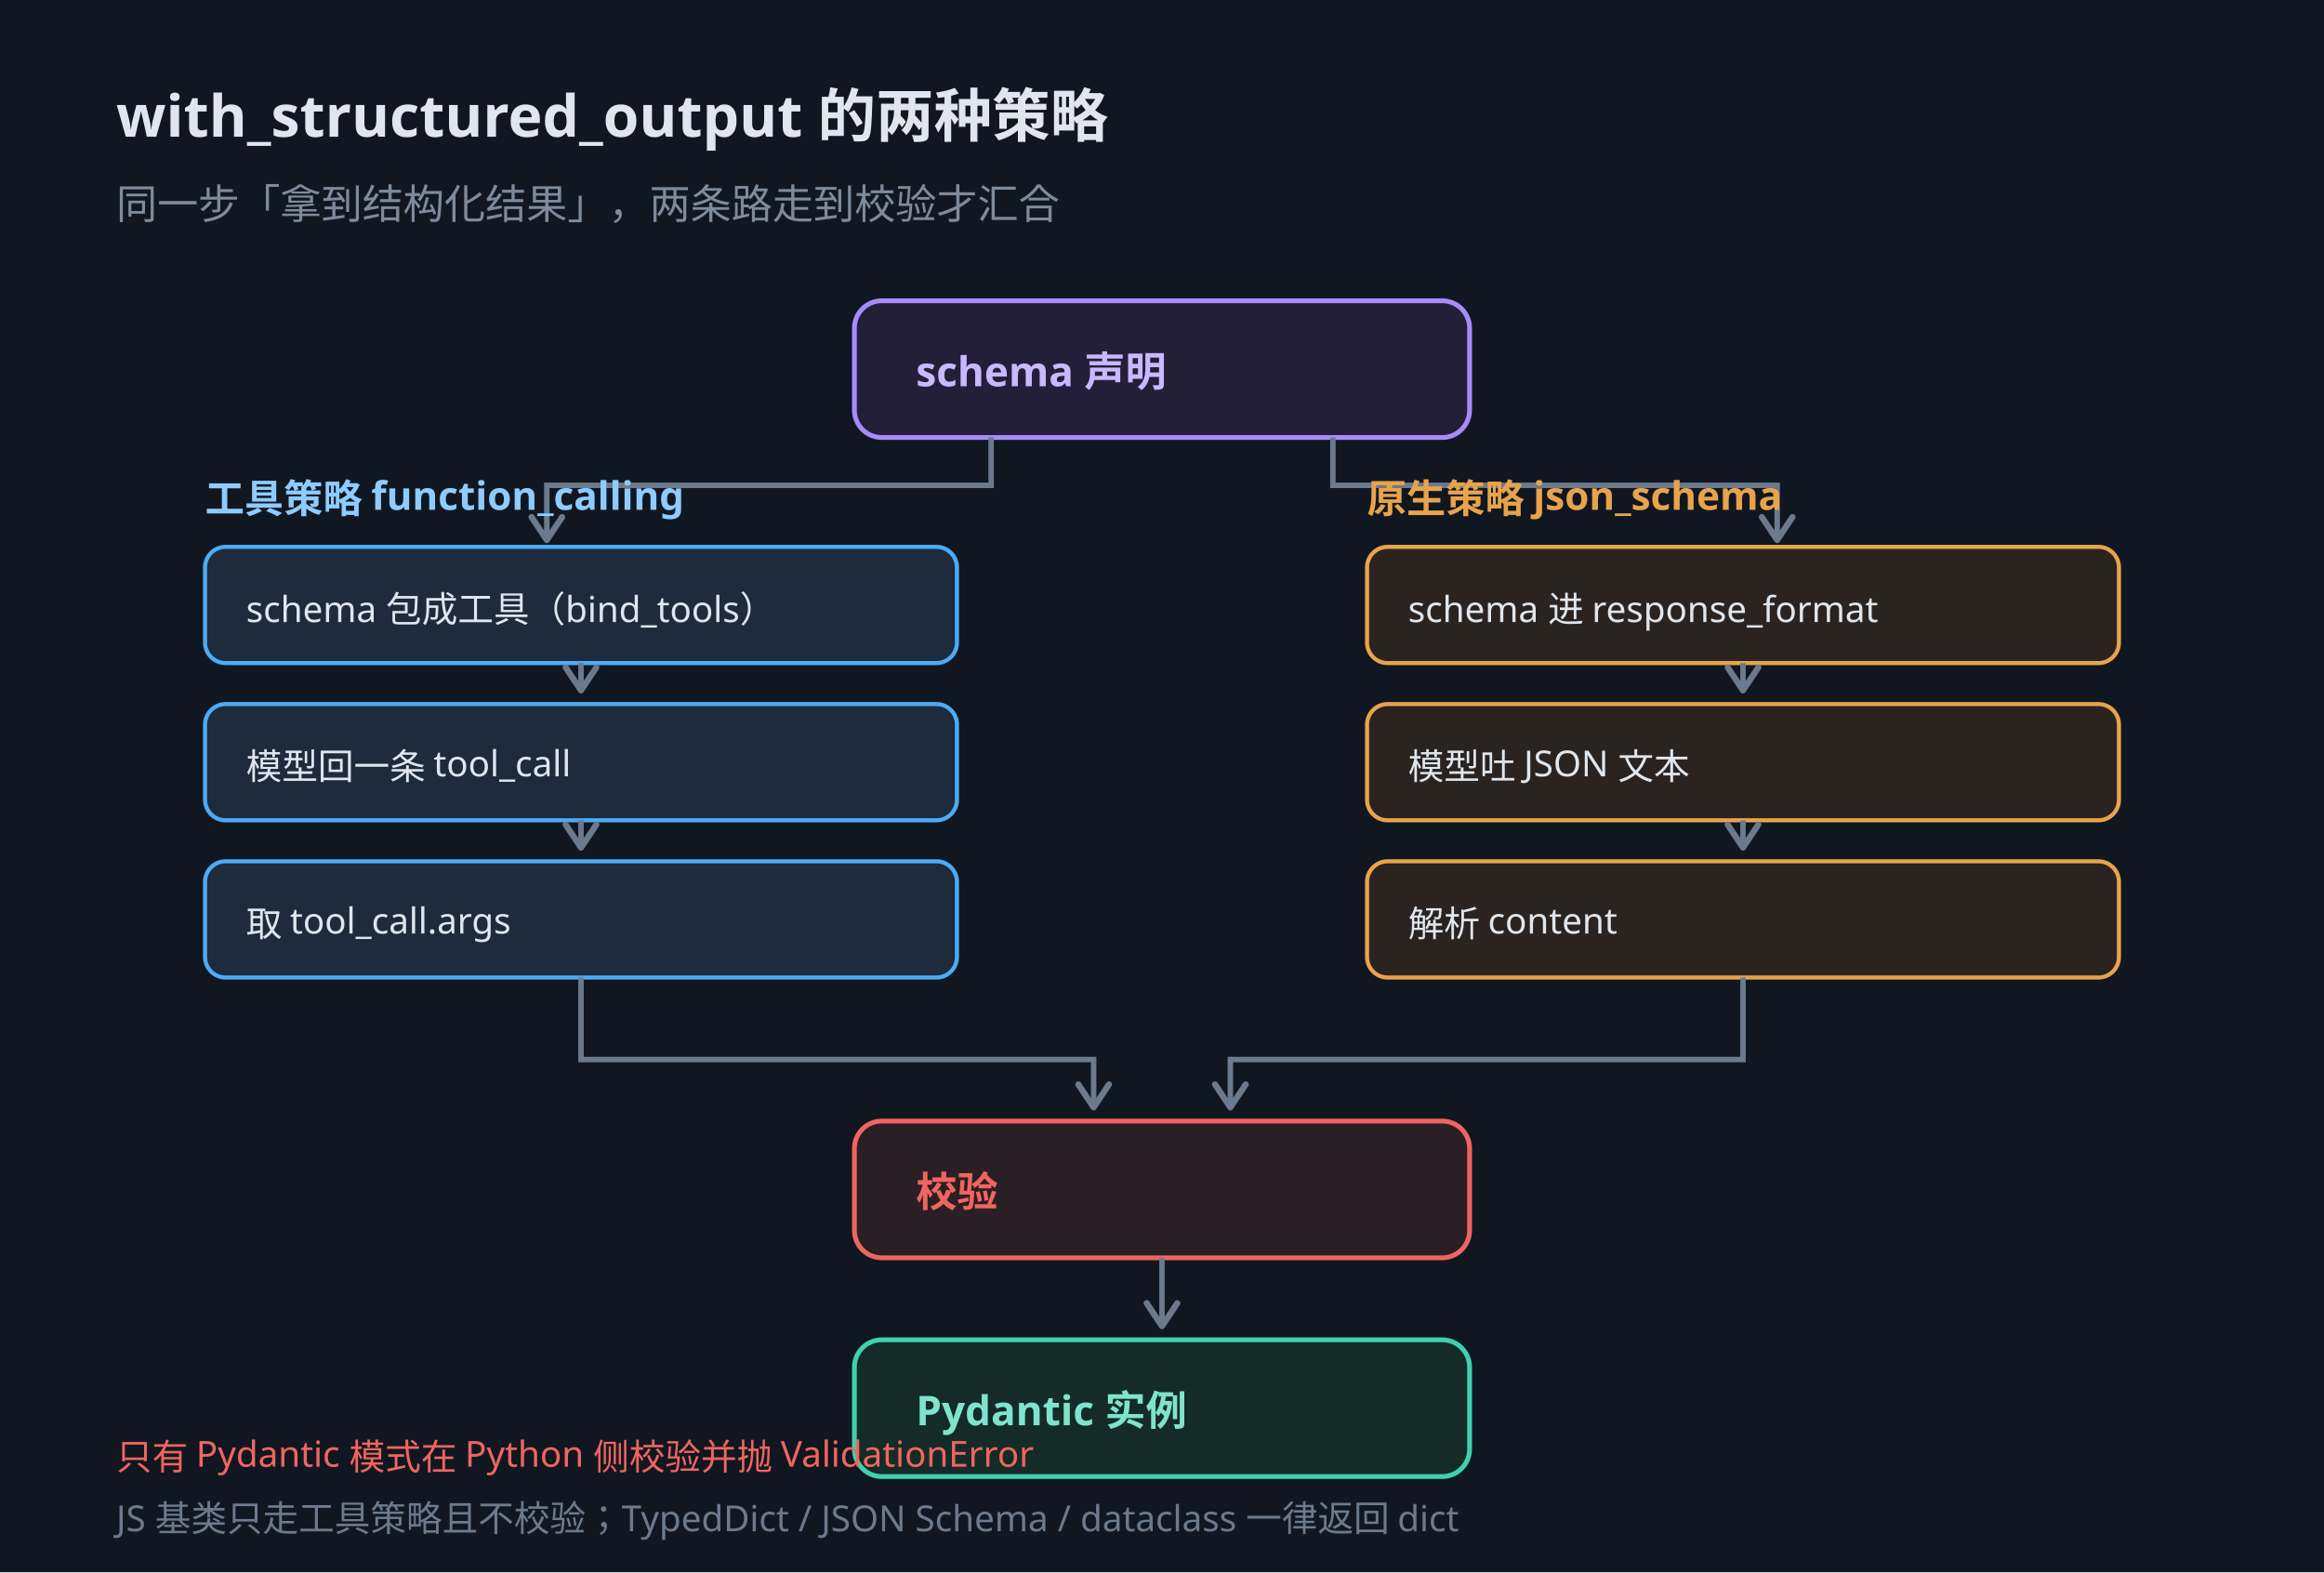
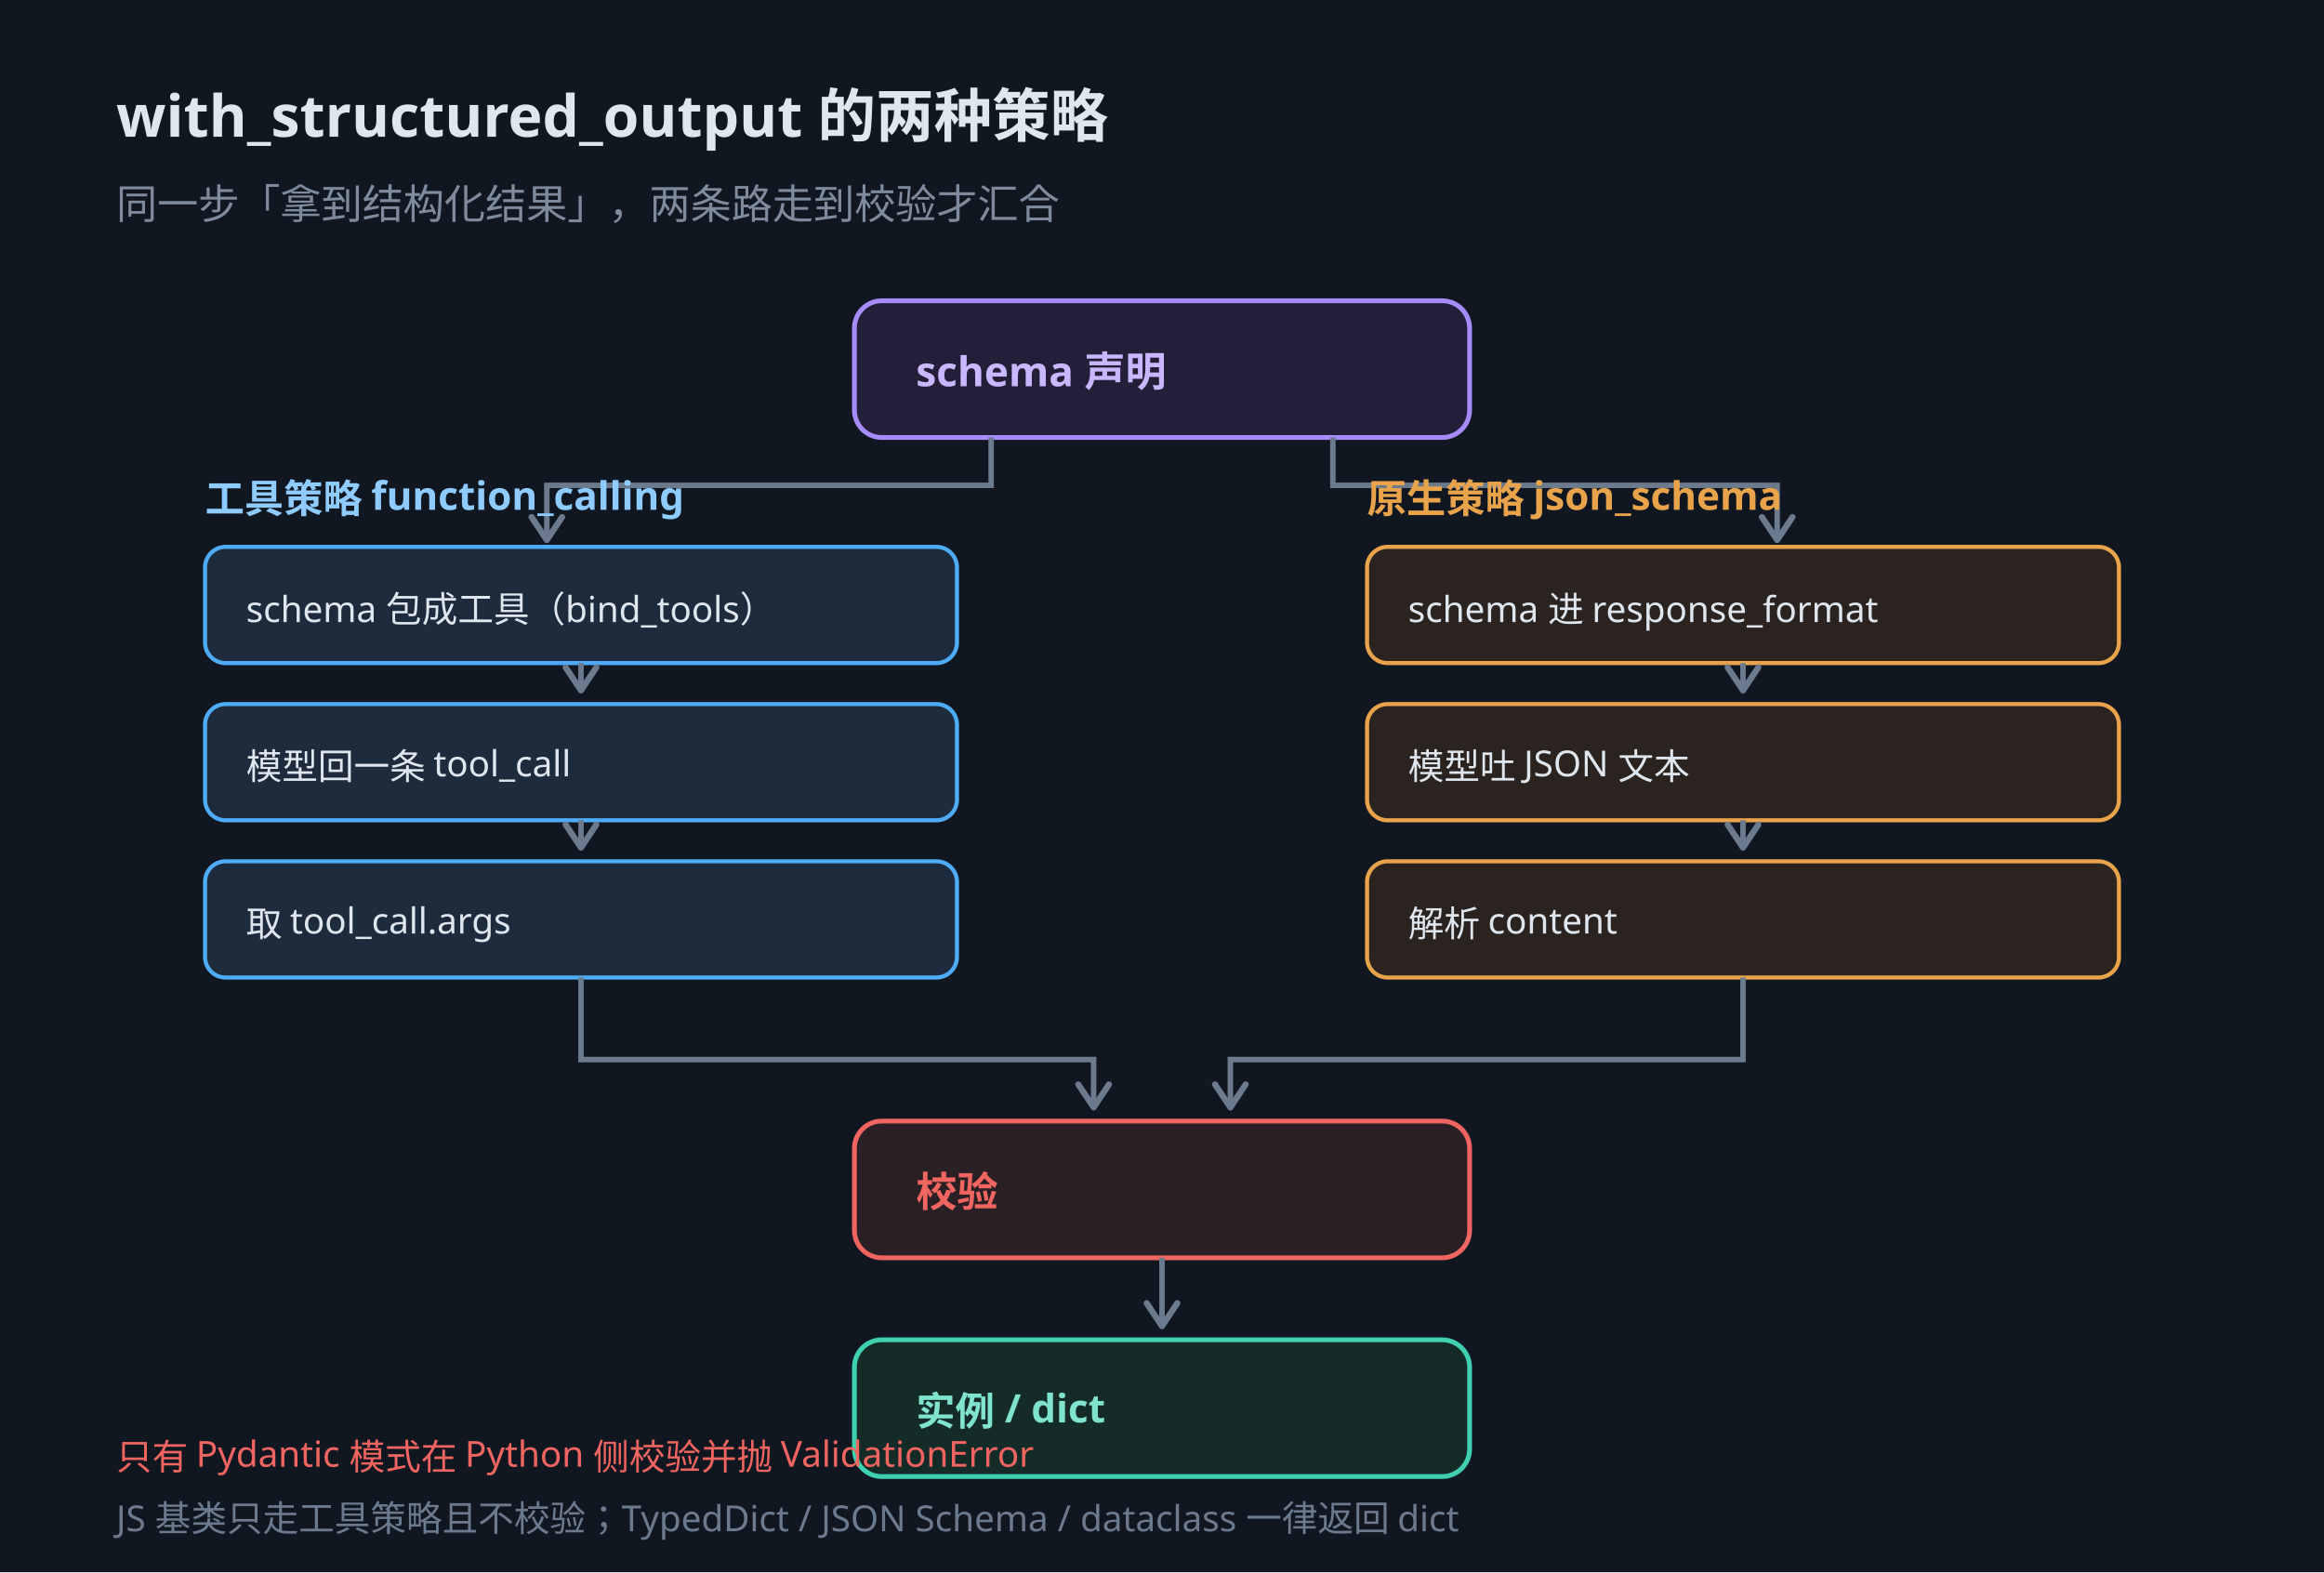
<svg xmlns="http://www.w3.org/2000/svg" viewBox="0 0 680 460" width="680" height="460" role="img">
  <defs>
    <marker id="ar1" viewBox="0 0 10 10" refX="8" refY="5" markerWidth="7" markerHeight="7" orient="auto-start-reverse">
      <path d="M2 1L8 5L2 9" fill="none" stroke="context-stroke" stroke-width="1.6" stroke-linecap="round" stroke-linejoin="round" />
    </marker>
  </defs>
  <rect x="0" y="0" width="680" height="460" fill="#111721" />
  <text x="34" y="40" font-family="system-ui, sans-serif" font-size="17" font-weight="700" fill="#dfe6ee">with_structured_output 的两种策略</text>
  <text x="34" y="64" font-family="system-ui, sans-serif" font-size="12" fill="#7d8b9c">同一步「拿到结构化结果」，两条路走到校验才汇合</text>
  <rect x="250" y="88" width="180" height="40" rx="8" fill="#241f38" stroke="#a78bfa" stroke-width="1.4" />
  <text x="268" y="113" font-family="system-ui, sans-serif" font-size="12" font-weight="700" fill="#c9b8ff">schema 声明</text>
  <path d="M290 128L290 142L160 142L160 158" fill="none" stroke="#6b7a8d" stroke-width="1.6" marker-end="url(#ar1)" />
  <path d="M390 128L390 142L520 142L520 158" fill="none" stroke="#6b7a8d" stroke-width="1.6" marker-end="url(#ar1)" />
  <text x="60" y="150" font-family="system-ui, sans-serif" font-size="11.5" font-weight="700" fill="#8ecbff">工具策略 function_calling</text>
  <rect x="60" y="160" width="220" height="34" rx="6" fill="#1d2b3d" stroke="#4dabf7" stroke-width="1.2" />
  <text x="72" y="182" font-family="system-ui, sans-serif" font-size="10.5" fill="#dfe6ee">schema 包成工具（bind_tools）</text>
  <rect x="60" y="206" width="220" height="34" rx="6" fill="#1d2b3d" stroke="#4dabf7" stroke-width="1.2" />
  <text x="72" y="228" font-family="system-ui, sans-serif" font-size="10.5" fill="#dfe6ee">模型回一条 tool_call</text>
  <rect x="60" y="252" width="220" height="34" rx="6" fill="#1d2b3d" stroke="#4dabf7" stroke-width="1.2" />
  <text x="72" y="274" font-family="system-ui, sans-serif" font-size="10.5" fill="#dfe6ee">取 tool_call.args</text>
  <path d="M170 194L170 202" fill="none" stroke="#6b7a8d" stroke-width="1.6" marker-end="url(#ar1)" />
  <path d="M170 240L170 248" fill="none" stroke="#6b7a8d" stroke-width="1.6" marker-end="url(#ar1)" />
  <text x="400" y="150" font-family="system-ui, sans-serif" font-size="11.5" font-weight="700" fill="#e8a34b">原生策略 json_schema</text>
  <rect x="400" y="160" width="220" height="34" rx="6" fill="#2a2320" stroke="#e8a34b" stroke-width="1.2" />
  <text x="412" y="182" font-family="system-ui, sans-serif" font-size="10.5" fill="#dfe6ee">schema 进 response_format</text>
  <rect x="400" y="206" width="220" height="34" rx="6" fill="#2a2320" stroke="#e8a34b" stroke-width="1.2" />
  <text x="412" y="228" font-family="system-ui, sans-serif" font-size="10.5" fill="#dfe6ee">模型吐 JSON 文本</text>
  <rect x="400" y="252" width="220" height="34" rx="6" fill="#2a2320" stroke="#e8a34b" stroke-width="1.2" />
  <text x="412" y="274" font-family="system-ui, sans-serif" font-size="10.5" fill="#dfe6ee">解析 content</text>
  <path d="M510 194L510 202" fill="none" stroke="#6b7a8d" stroke-width="1.6" marker-end="url(#ar1)" />
  <path d="M510 240L510 248" fill="none" stroke="#6b7a8d" stroke-width="1.6" marker-end="url(#ar1)" />
  <path d="M170 286L170 310L320 310L320 324" fill="none" stroke="#6b7a8d" stroke-width="1.6" marker-end="url(#ar1)" />
  <path d="M510 286L510 310L360 310L360 324" fill="none" stroke="#6b7a8d" stroke-width="1.6" marker-end="url(#ar1)" />
  <rect x="250" y="328" width="180" height="40" rx="8" fill="#2a1f24" stroke="#f0655f" stroke-width="1.4" />
  <text x="268" y="353" font-family="system-ui, sans-serif" font-size="12" font-weight="700" fill="#f0655f">校验</text>
  <path d="M340 368L340 388" fill="none" stroke="#6b7a8d" stroke-width="1.6" marker-end="url(#ar1)" />
  <rect x="250" y="392" width="180" height="40" rx="8" fill="#142b28" stroke="#3fd0b0" stroke-width="1.4" />
-   <text x="268" y="417" font-family="system-ui, sans-serif" font-size="12" font-weight="700" fill="#7fe3cd">Pydantic 实例</text>
+   <text x="268" y="417" font-family="system-ui, sans-serif" font-size="11.5" font-weight="700" fill="#7fe3cd">实例 / dict</text>
  <text x="34" y="430" font-family="system-ui, sans-serif" font-size="10.5" fill="#f0655f">只有 Pydantic 模式在 Python 侧校验并抛 ValidationError</text>
  <text x="34" y="448" font-family="system-ui, sans-serif" font-size="10.5" fill="#6b7a8d">JS 基类只走工具策略且不校验；TypedDict / JSON Schema / dataclass 一律返回 dict</text>
</svg>
